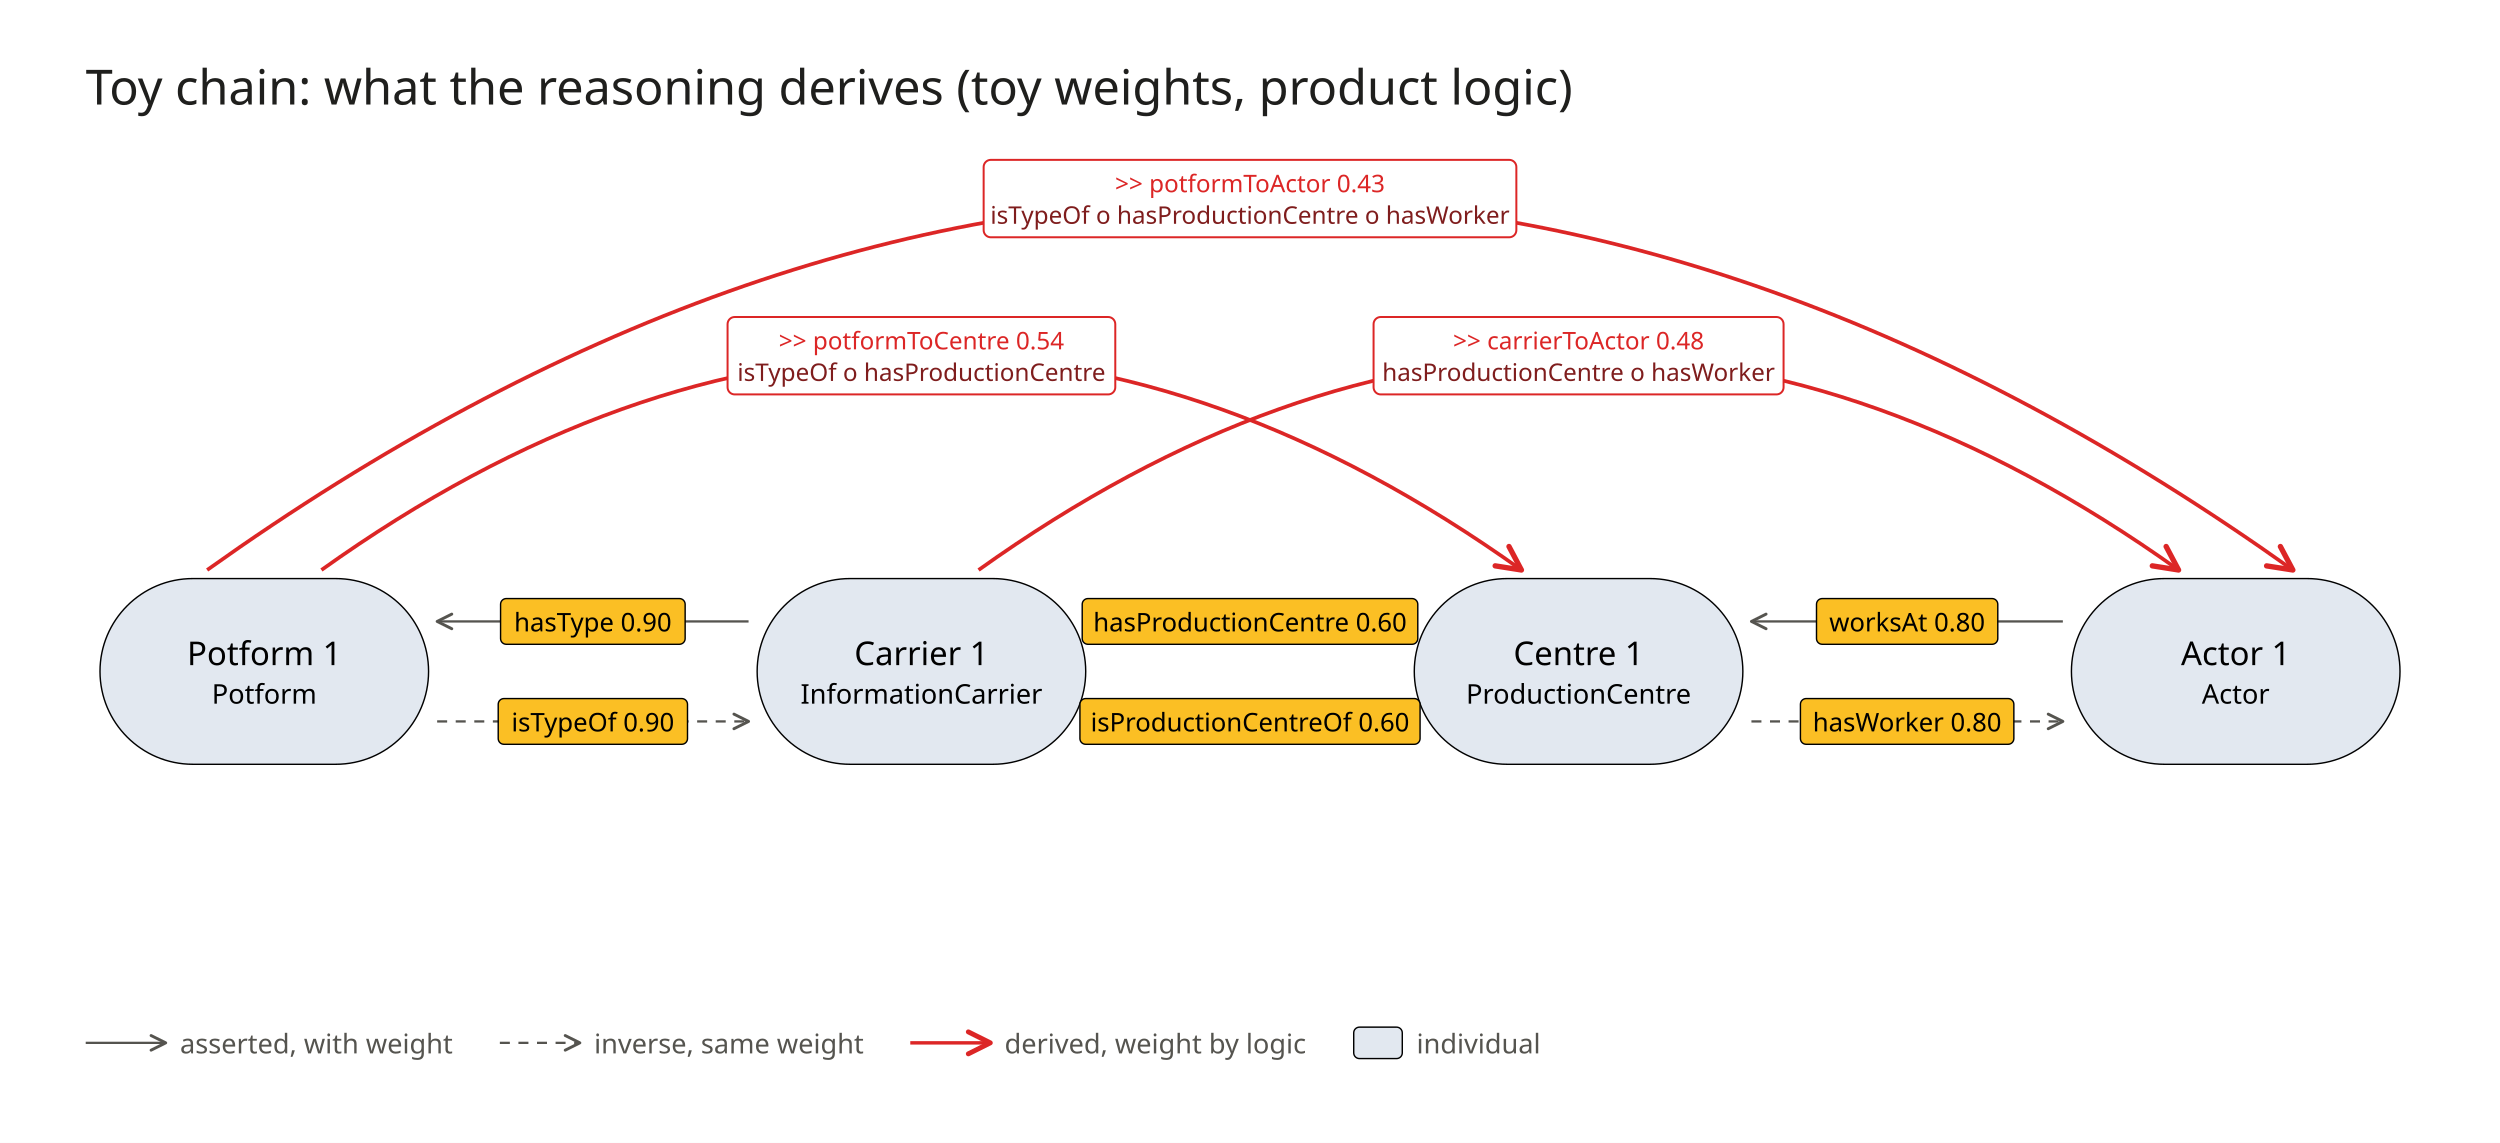
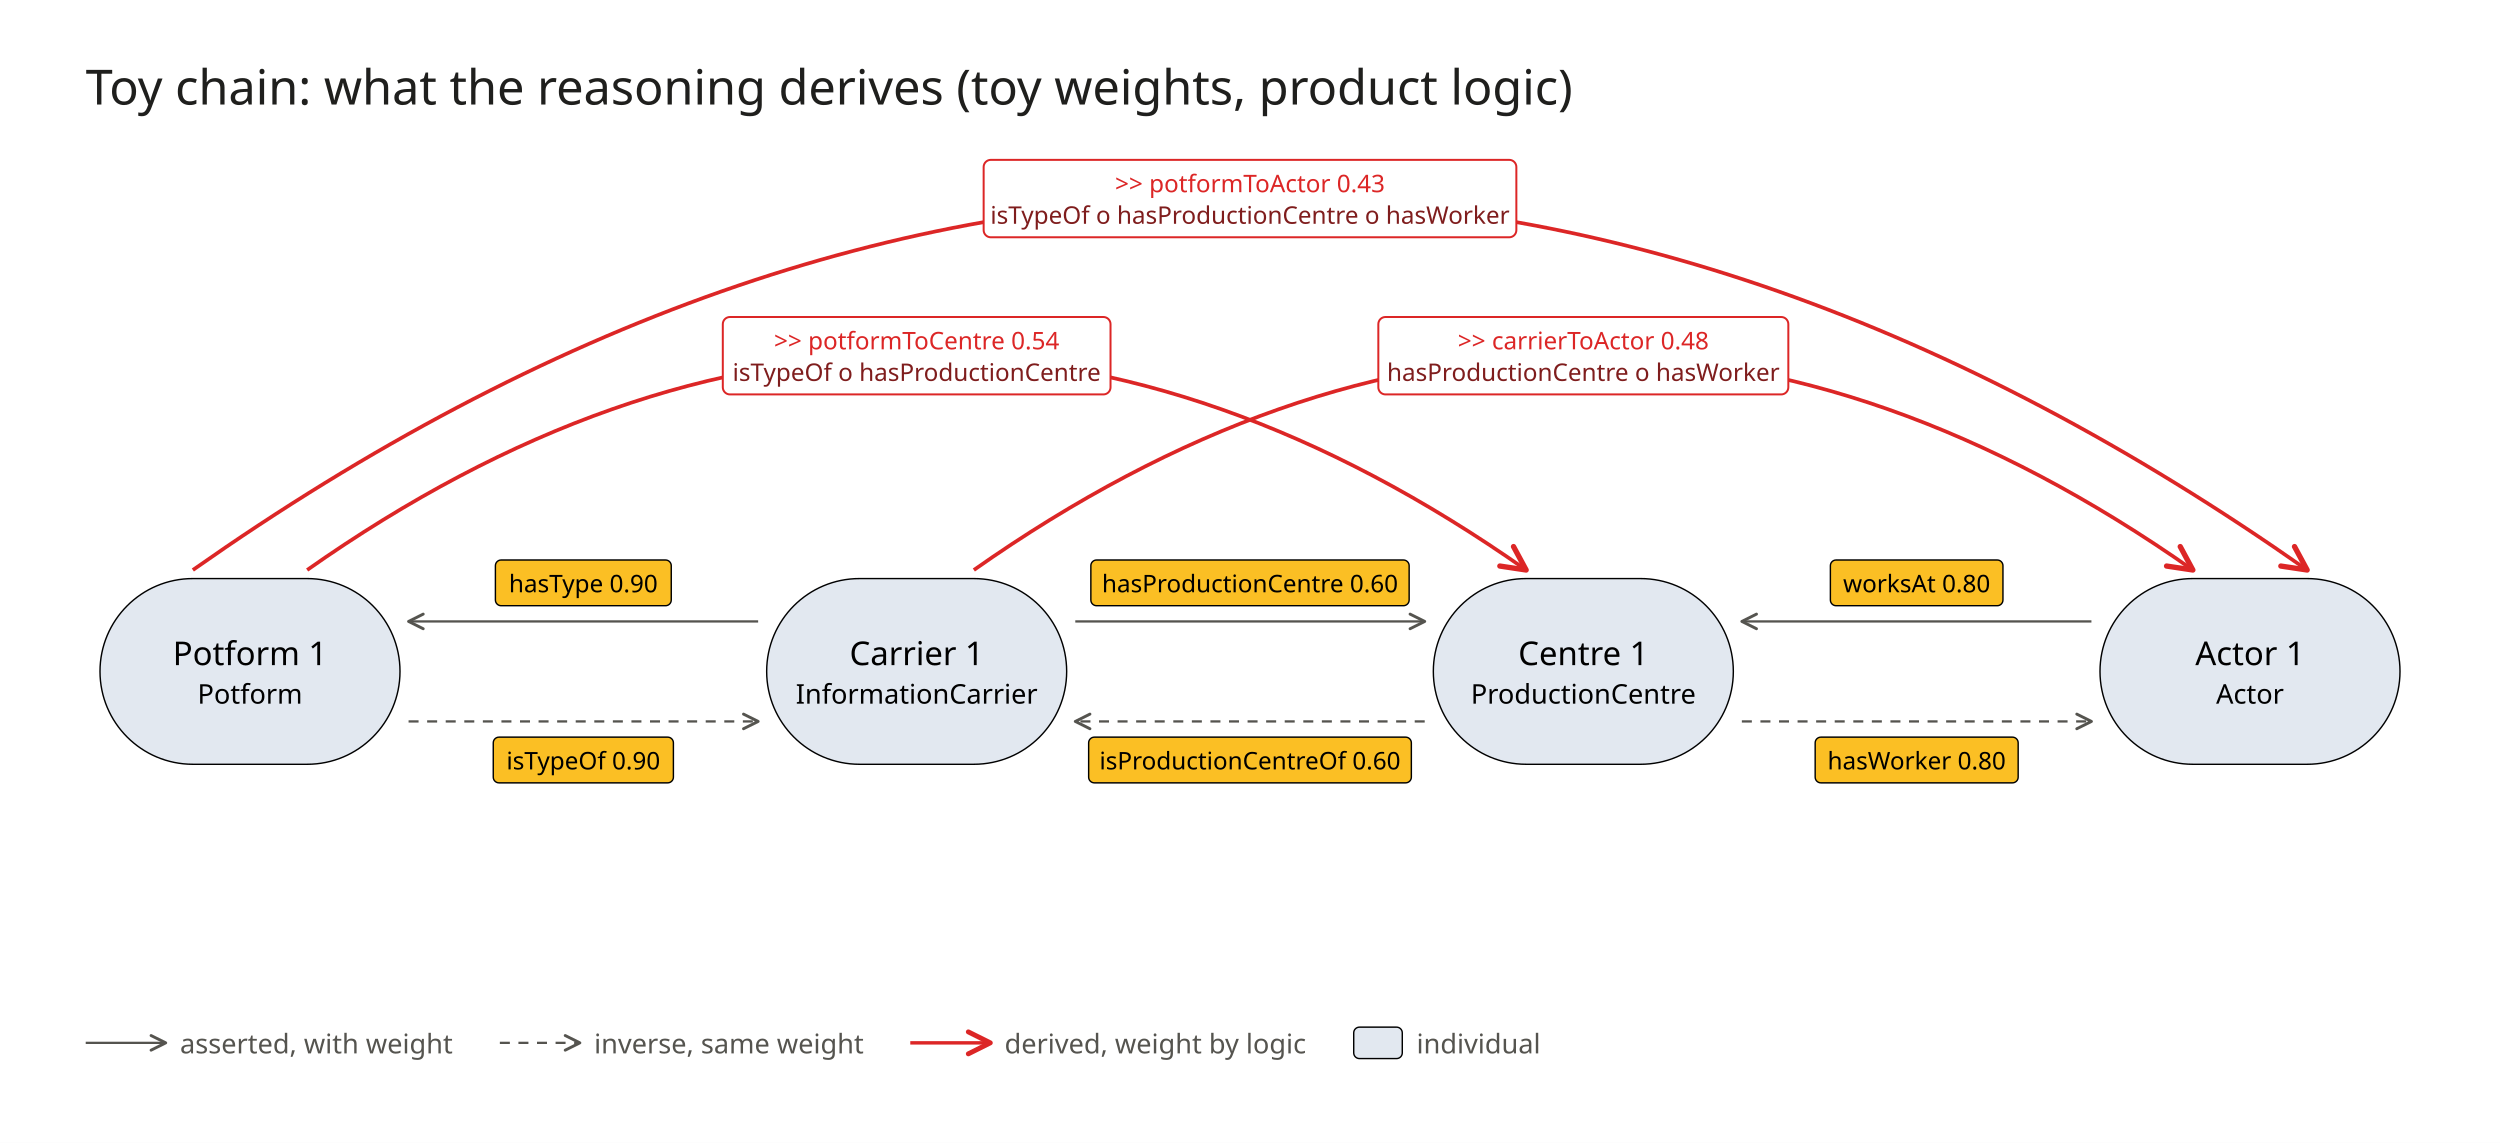
<svg xmlns="http://www.w3.org/2000/svg" width="1750" height="800" viewBox="0 0 1750 800" role="img">
  <rect width="1750" height="800" fill="#ffffff" />
  <defs>
    <marker id="a" viewBox="0 0 10 10" refX="9" refY="5" markerWidth="8" markerHeight="8" orient="auto-start-reverse">
      <path d="M1 1L9 5L1 9" fill="none" stroke="#55544f" stroke-width="1.6" stroke-linecap="round" stroke-linejoin="round" />
    </marker>
  </defs>
  <defs>
    <marker id="r" viewBox="0 0 10 10" refX="9" refY="5" markerWidth="8" markerHeight="8" orient="auto-start-reverse">
      <path d="M1 1L9 5L1 9" fill="none" stroke="#dc2626" stroke-width="1.8" stroke-linecap="round" stroke-linejoin="round" />
    </marker>
  </defs>
  <text x="60" y="60" text-anchor="start" dominant-baseline="central" font-family="Fira Sans" font-size="34" font-weight="500" fill="#1f1f1d">Toy chain: what the reasoning derives (toy weights, product logic)</text>
-   <rect x="70.0" y="405.0" width="230" height="130" rx="65.0" fill="#e2e8f0" stroke="#000000" stroke-width="1" />
-   <text x="185.0" y="456.66" text-anchor="middle" dominant-baseline="central" font-family="Fira Sans" font-size="23" font-weight="500" fill="#000000">Potform 1</text>
-   <text x="185.0" y="485.18" text-anchor="middle" dominant-baseline="central" font-family="Fira Sans" font-size="19" fill="#000000">Potform</text>
-   <rect x="530.0" y="405.0" width="230" height="130" rx="65.0" fill="#e2e8f0" stroke="#000000" stroke-width="1" />
-   <text x="645.0" y="456.66" text-anchor="middle" dominant-baseline="central" font-family="Fira Sans" font-size="23" font-weight="500" fill="#000000">Carrier 1</text>
-   <text x="645.0" y="485.18" text-anchor="middle" dominant-baseline="central" font-family="Fira Sans" font-size="19" fill="#000000">InformationCarrier</text>
-   <rect x="990.0" y="405.0" width="230" height="130" rx="65.0" fill="#e2e8f0" stroke="#000000" stroke-width="1" />
-   <text x="1105.0" y="456.66" text-anchor="middle" dominant-baseline="central" font-family="Fira Sans" font-size="23" font-weight="500" fill="#000000">Centre 1</text>
-   <text x="1105.0" y="485.18" text-anchor="middle" dominant-baseline="central" font-family="Fira Sans" font-size="19" fill="#000000">ProductionCentre</text>
-   <rect x="1450.0" y="405.0" width="230" height="130" rx="65.0" fill="#e2e8f0" stroke="#000000" stroke-width="1" />
-   <text x="1565.0" y="456.66" text-anchor="middle" dominant-baseline="central" font-family="Fira Sans" font-size="23" font-weight="500" fill="#000000">Actor 1</text>
-   <text x="1565.0" y="485.18" text-anchor="middle" dominant-baseline="central" font-family="Fira Sans" font-size="19" fill="#000000">Actor</text>
-   <path d="M766.0,435.0 L984.0,435.0" fill="none" stroke="#55544f" stroke-width="1.6" marker-end="url(#a)" />
-   <rect x="757.55" y="419" width="234.9" height="32" rx="4" fill="#fbbf24" stroke="#000000" stroke-width="1" />
-   <text x="875.0" y="435" text-anchor="middle" dominant-baseline="central" font-family="Fira Sans" font-size="18" fill="#000000">hasProductionCentre  0.60</text>
-   <path d="M984.0,505.0 L766.0,505.0" fill="none" stroke="#55544f" stroke-width="1.6" stroke-dasharray="7 6" marker-end="url(#a)" />
-   <rect x="755.95" y="489" width="238.1" height="32" rx="4" fill="#fbbf24" stroke="#000000" stroke-width="1" />
-   <text x="875.0" y="505" text-anchor="middle" dominant-baseline="central" font-family="Fira Sans" font-size="18" fill="#000000">isProductionCentreOf  0.60</text>
-   <path d="M524.0,435.0 L306.0,435.0" fill="none" stroke="#55544f" stroke-width="1.6" marker-end="url(#a)" />
-   <rect x="350.4" y="419" width="129.2" height="32" rx="4" fill="#fbbf24" stroke="#000000" stroke-width="1" />
-   <text x="415.0" y="435" text-anchor="middle" dominant-baseline="central" font-family="Fira Sans" font-size="18" fill="#000000">hasType  0.90</text>
-   <path d="M306.0,505.0 L524.0,505.0" fill="none" stroke="#55544f" stroke-width="1.6" stroke-dasharray="7 6" marker-end="url(#a)" />
-   <rect x="348.75" y="489" width="132.5" height="32" rx="4" fill="#fbbf24" stroke="#000000" stroke-width="1" />
-   <text x="415.0" y="505" text-anchor="middle" dominant-baseline="central" font-family="Fira Sans" font-size="18" fill="#000000">isTypeOf  0.90</text>
-   <path d="M1444.0,435.0 L1226.0,435.0" fill="none" stroke="#55544f" stroke-width="1.6" marker-end="url(#a)" />
-   <rect x="1271.55" y="419" width="126.9" height="32" rx="4" fill="#fbbf24" stroke="#000000" stroke-width="1" />
-   <text x="1335.0" y="435" text-anchor="middle" dominant-baseline="central" font-family="Fira Sans" font-size="18" fill="#000000">worksAt  0.80</text>
-   <path d="M1226.0,505.0 L1444.0,505.0" fill="none" stroke="#55544f" stroke-width="1.6" stroke-dasharray="7 6" marker-end="url(#a)" />
-   <rect x="1260.3" y="489" width="149.4" height="32" rx="4" fill="#fbbf24" stroke="#000000" stroke-width="1" />
-   <text x="1335.0" y="505" text-anchor="middle" dominant-baseline="central" font-family="Fira Sans" font-size="18" fill="#000000">hasWorker  0.80</text>
-   <path d="M685.0,399.0 Q1105.0,99.0 1525.0,399.0" fill="none" stroke="#dc2626" stroke-width="2.6" marker-end="url(#r)" />
-   <rect x="961.5" y="221.9" width="287.0" height="54.2" rx="5" fill="#ffffff" stroke="#dc2626" stroke-width="1.4" />
-   <text x="1105.0" y="237.95" text-anchor="middle" dominant-baseline="central" font-family="Fira Sans" font-size="17" font-weight="500" fill="#dc2626">&gt;&gt; carrierToActor  0.48</text>
-   <text x="1105.0" y="260.05" text-anchor="middle" dominant-baseline="central" font-family="Fira Sans" font-size="17" fill="#7f1d1d">hasProductionCentre o hasWorker</text>
-   <path d="M145.0,399.0 Q875.0,-121.0 1605.0,399.0" fill="none" stroke="#dc2626" stroke-width="2.6" marker-end="url(#r)" />
+   <rect x="70.0" y="405.0" width="210" height="130" rx="65.0" fill="#e2e8f0" stroke="#000000" stroke-width="1" />
+   <text x="175.0" y="456.66" text-anchor="middle" dominant-baseline="central" font-family="Fira Sans" font-size="23" font-weight="500" fill="#000000">Potform 1</text>
+   <text x="175.0" y="485.18" text-anchor="middle" dominant-baseline="central" font-family="Fira Sans" font-size="19" fill="#000000">Potform</text>
+   <rect x="536.667" y="405.0" width="210" height="130" rx="65.0" fill="#e2e8f0" stroke="#000000" stroke-width="1" />
+   <text x="641.667" y="456.66" text-anchor="middle" dominant-baseline="central" font-family="Fira Sans" font-size="23" font-weight="500" fill="#000000">Carrier 1</text>
+   <text x="641.667" y="485.18" text-anchor="middle" dominant-baseline="central" font-family="Fira Sans" font-size="19" fill="#000000">InformationCarrier</text>
+   <rect x="1003.333" y="405.0" width="210" height="130" rx="65.0" fill="#e2e8f0" stroke="#000000" stroke-width="1" />
+   <text x="1108.333" y="456.66" text-anchor="middle" dominant-baseline="central" font-family="Fira Sans" font-size="23" font-weight="500" fill="#000000">Centre 1</text>
+   <text x="1108.333" y="485.18" text-anchor="middle" dominant-baseline="central" font-family="Fira Sans" font-size="19" fill="#000000">ProductionCentre</text>
+   <rect x="1470.0" y="405.0" width="210" height="130" rx="65.0" fill="#e2e8f0" stroke="#000000" stroke-width="1" />
+   <text x="1575.0" y="456.66" text-anchor="middle" dominant-baseline="central" font-family="Fira Sans" font-size="23" font-weight="500" fill="#000000">Actor 1</text>
+   <text x="1575.0" y="485.18" text-anchor="middle" dominant-baseline="central" font-family="Fira Sans" font-size="19" fill="#000000">Actor</text>
+   <path d="M752.7,435.0 L997.3,435.0" fill="none" stroke="#55544f" stroke-width="1.6" marker-end="url(#a)" />
+   <rect x="763.6" y="392" width="222.8" height="32" rx="4" fill="#fbbf24" stroke="#000000" stroke-width="1" />
+   <text x="875" y="408" text-anchor="middle" dominant-baseline="central" font-family="Fira Sans" font-size="17" fill="#000000">hasProductionCentre  0.60</text>
+   <path d="M997.3,505.0 L752.7,505.0" fill="none" stroke="#55544f" stroke-width="1.6" stroke-dasharray="7 6" marker-end="url(#a)" />
+   <rect x="762.05" y="516" width="225.9" height="32" rx="4" fill="#fbbf24" stroke="#000000" stroke-width="1" />
+   <text x="875" y="532" text-anchor="middle" dominant-baseline="central" font-family="Fira Sans" font-size="17" fill="#000000">isProductionCentreOf  0.60</text>
+   <path d="M530.7,435.0 L286.0,435.0" fill="none" stroke="#55544f" stroke-width="1.6" marker-end="url(#a)" />
+   <rect x="346.783" y="392" width="123.1" height="32" rx="4" fill="#fbbf24" stroke="#000000" stroke-width="1" />
+   <text x="408.333" y="408" text-anchor="middle" dominant-baseline="central" font-family="Fira Sans" font-size="17" fill="#000000">hasType  0.90</text>
+   <path d="M286.0,505.0 L530.7,505.0" fill="none" stroke="#55544f" stroke-width="1.6" stroke-dasharray="7 6" marker-end="url(#a)" />
+   <rect x="345.283" y="516" width="126.1" height="32" rx="4" fill="#fbbf24" stroke="#000000" stroke-width="1" />
+   <text x="408.333" y="532" text-anchor="middle" dominant-baseline="central" font-family="Fira Sans" font-size="17" fill="#000000">isTypeOf  0.90</text>
+   <path d="M1464.0,435.0 L1219.3,435.0" fill="none" stroke="#55544f" stroke-width="1.6" marker-end="url(#a)" />
+   <rect x="1281.267" y="392" width="120.8" height="32" rx="4" fill="#fbbf24" stroke="#000000" stroke-width="1" />
+   <text x="1341.667" y="408" text-anchor="middle" dominant-baseline="central" font-family="Fira Sans" font-size="17" fill="#000000">worksAt  0.80</text>
+   <path d="M1219.3,505.0 L1464.0,505.0" fill="none" stroke="#55544f" stroke-width="1.6" stroke-dasharray="7 6" marker-end="url(#a)" />
+   <rect x="1270.617" y="516" width="142.1" height="32" rx="4" fill="#fbbf24" stroke="#000000" stroke-width="1" />
+   <text x="1341.667" y="532" text-anchor="middle" dominant-baseline="central" font-family="Fira Sans" font-size="17" fill="#000000">hasWorker  0.80</text>
+   <path d="M681.7,399.0 Q1108.3,99.0 1535.0,399.0" fill="none" stroke="#dc2626" stroke-width="2.6" marker-end="url(#r)" />
+   <rect x="964.833" y="221.9" width="287.0" height="54.2" rx="5" fill="#ffffff" stroke="#dc2626" stroke-width="1.4" />
+   <text x="1108.333" y="237.95" text-anchor="middle" dominant-baseline="central" font-family="Fira Sans" font-size="17" font-weight="500" fill="#dc2626">&gt;&gt; carrierToActor  0.48</text>
+   <text x="1108.333" y="260.05" text-anchor="middle" dominant-baseline="central" font-family="Fira Sans" font-size="17" fill="#7f1d1d">hasProductionCentre o hasWorker</text>
+   <path d="M135.0,399.0 Q875.0,-121.0 1615.0,399.0" fill="none" stroke="#dc2626" stroke-width="2.6" marker-end="url(#r)" />
  <rect x="688.55" y="111.9" width="372.9" height="54.2" rx="5" fill="#ffffff" stroke="#dc2626" stroke-width="1.4" />
  <text x="875.0" y="127.95" text-anchor="middle" dominant-baseline="central" font-family="Fira Sans" font-size="17" font-weight="500" fill="#dc2626">&gt;&gt; potformToActor  0.43</text>
  <text x="875.0" y="150.05" text-anchor="middle" dominant-baseline="central" font-family="Fira Sans" font-size="17" fill="#7f1d1d">isTypeOf o hasProductionCentre o hasWorker</text>
-   <path d="M225.0,399.0 Q645.0,99.0 1065.0,399.0" fill="none" stroke="#dc2626" stroke-width="2.6" marker-end="url(#r)" />
-   <rect x="509.3" y="221.9" width="271.4" height="54.2" rx="5" fill="#ffffff" stroke="#dc2626" stroke-width="1.4" />
-   <text x="645.0" y="237.95" text-anchor="middle" dominant-baseline="central" font-family="Fira Sans" font-size="17" font-weight="500" fill="#dc2626">&gt;&gt; potformToCentre  0.54</text>
-   <text x="645.0" y="260.05" text-anchor="middle" dominant-baseline="central" font-family="Fira Sans" font-size="17" fill="#7f1d1d">isTypeOf o hasProductionCentre</text>
+   <path d="M215.0,399.0 Q641.7,99.0 1068.3,399.0" fill="none" stroke="#dc2626" stroke-width="2.6" marker-end="url(#r)" />
+   <rect x="505.967" y="221.9" width="271.4" height="54.2" rx="5" fill="#ffffff" stroke="#dc2626" stroke-width="1.4" />
+   <text x="641.667" y="237.95" text-anchor="middle" dominant-baseline="central" font-family="Fira Sans" font-size="17" font-weight="500" fill="#dc2626">&gt;&gt; potformToCentre  0.54</text>
+   <text x="641.667" y="260.05" text-anchor="middle" dominant-baseline="central" font-family="Fira Sans" font-size="17" fill="#7f1d1d">isTypeOf o hasProductionCentre</text>
  <path d="M60.0,730.0 L116.0,730.0" fill="none" stroke="#55544f" stroke-width="1.6" marker-end="url(#a)" />
  <text x="126" y="730" text-anchor="start" dominant-baseline="central" font-family="Fira Sans" font-size="19" fill="#55544f">asserted, with weight</text>
  <path d="M349.9,730.0 L405.9,730.0" fill="none" stroke="#55544f" stroke-width="1.6" stroke-dasharray="7 6" marker-end="url(#a)" />
  <text x="415.9" y="730" text-anchor="start" dominant-baseline="central" font-family="Fira Sans" font-size="19" fill="#55544f">inverse, same weight</text>
  <path d="M637.2,730.0 L693.2,730.0" fill="none" stroke="#dc2626" stroke-width="2.4" marker-end="url(#r)" />
  <text x="703.2" y="730" text-anchor="start" dominant-baseline="central" font-family="Fira Sans" font-size="19" fill="#55544f">derived, weight by logic</text>
  <rect x="947.6" y="719" width="34" height="22" rx="4" fill="#e2e8f0" stroke="#000000" stroke-width="1" />
  <text x="991.6" y="730" text-anchor="start" dominant-baseline="central" font-family="Fira Sans" font-size="19" fill="#55544f">individual</text>
</svg>
